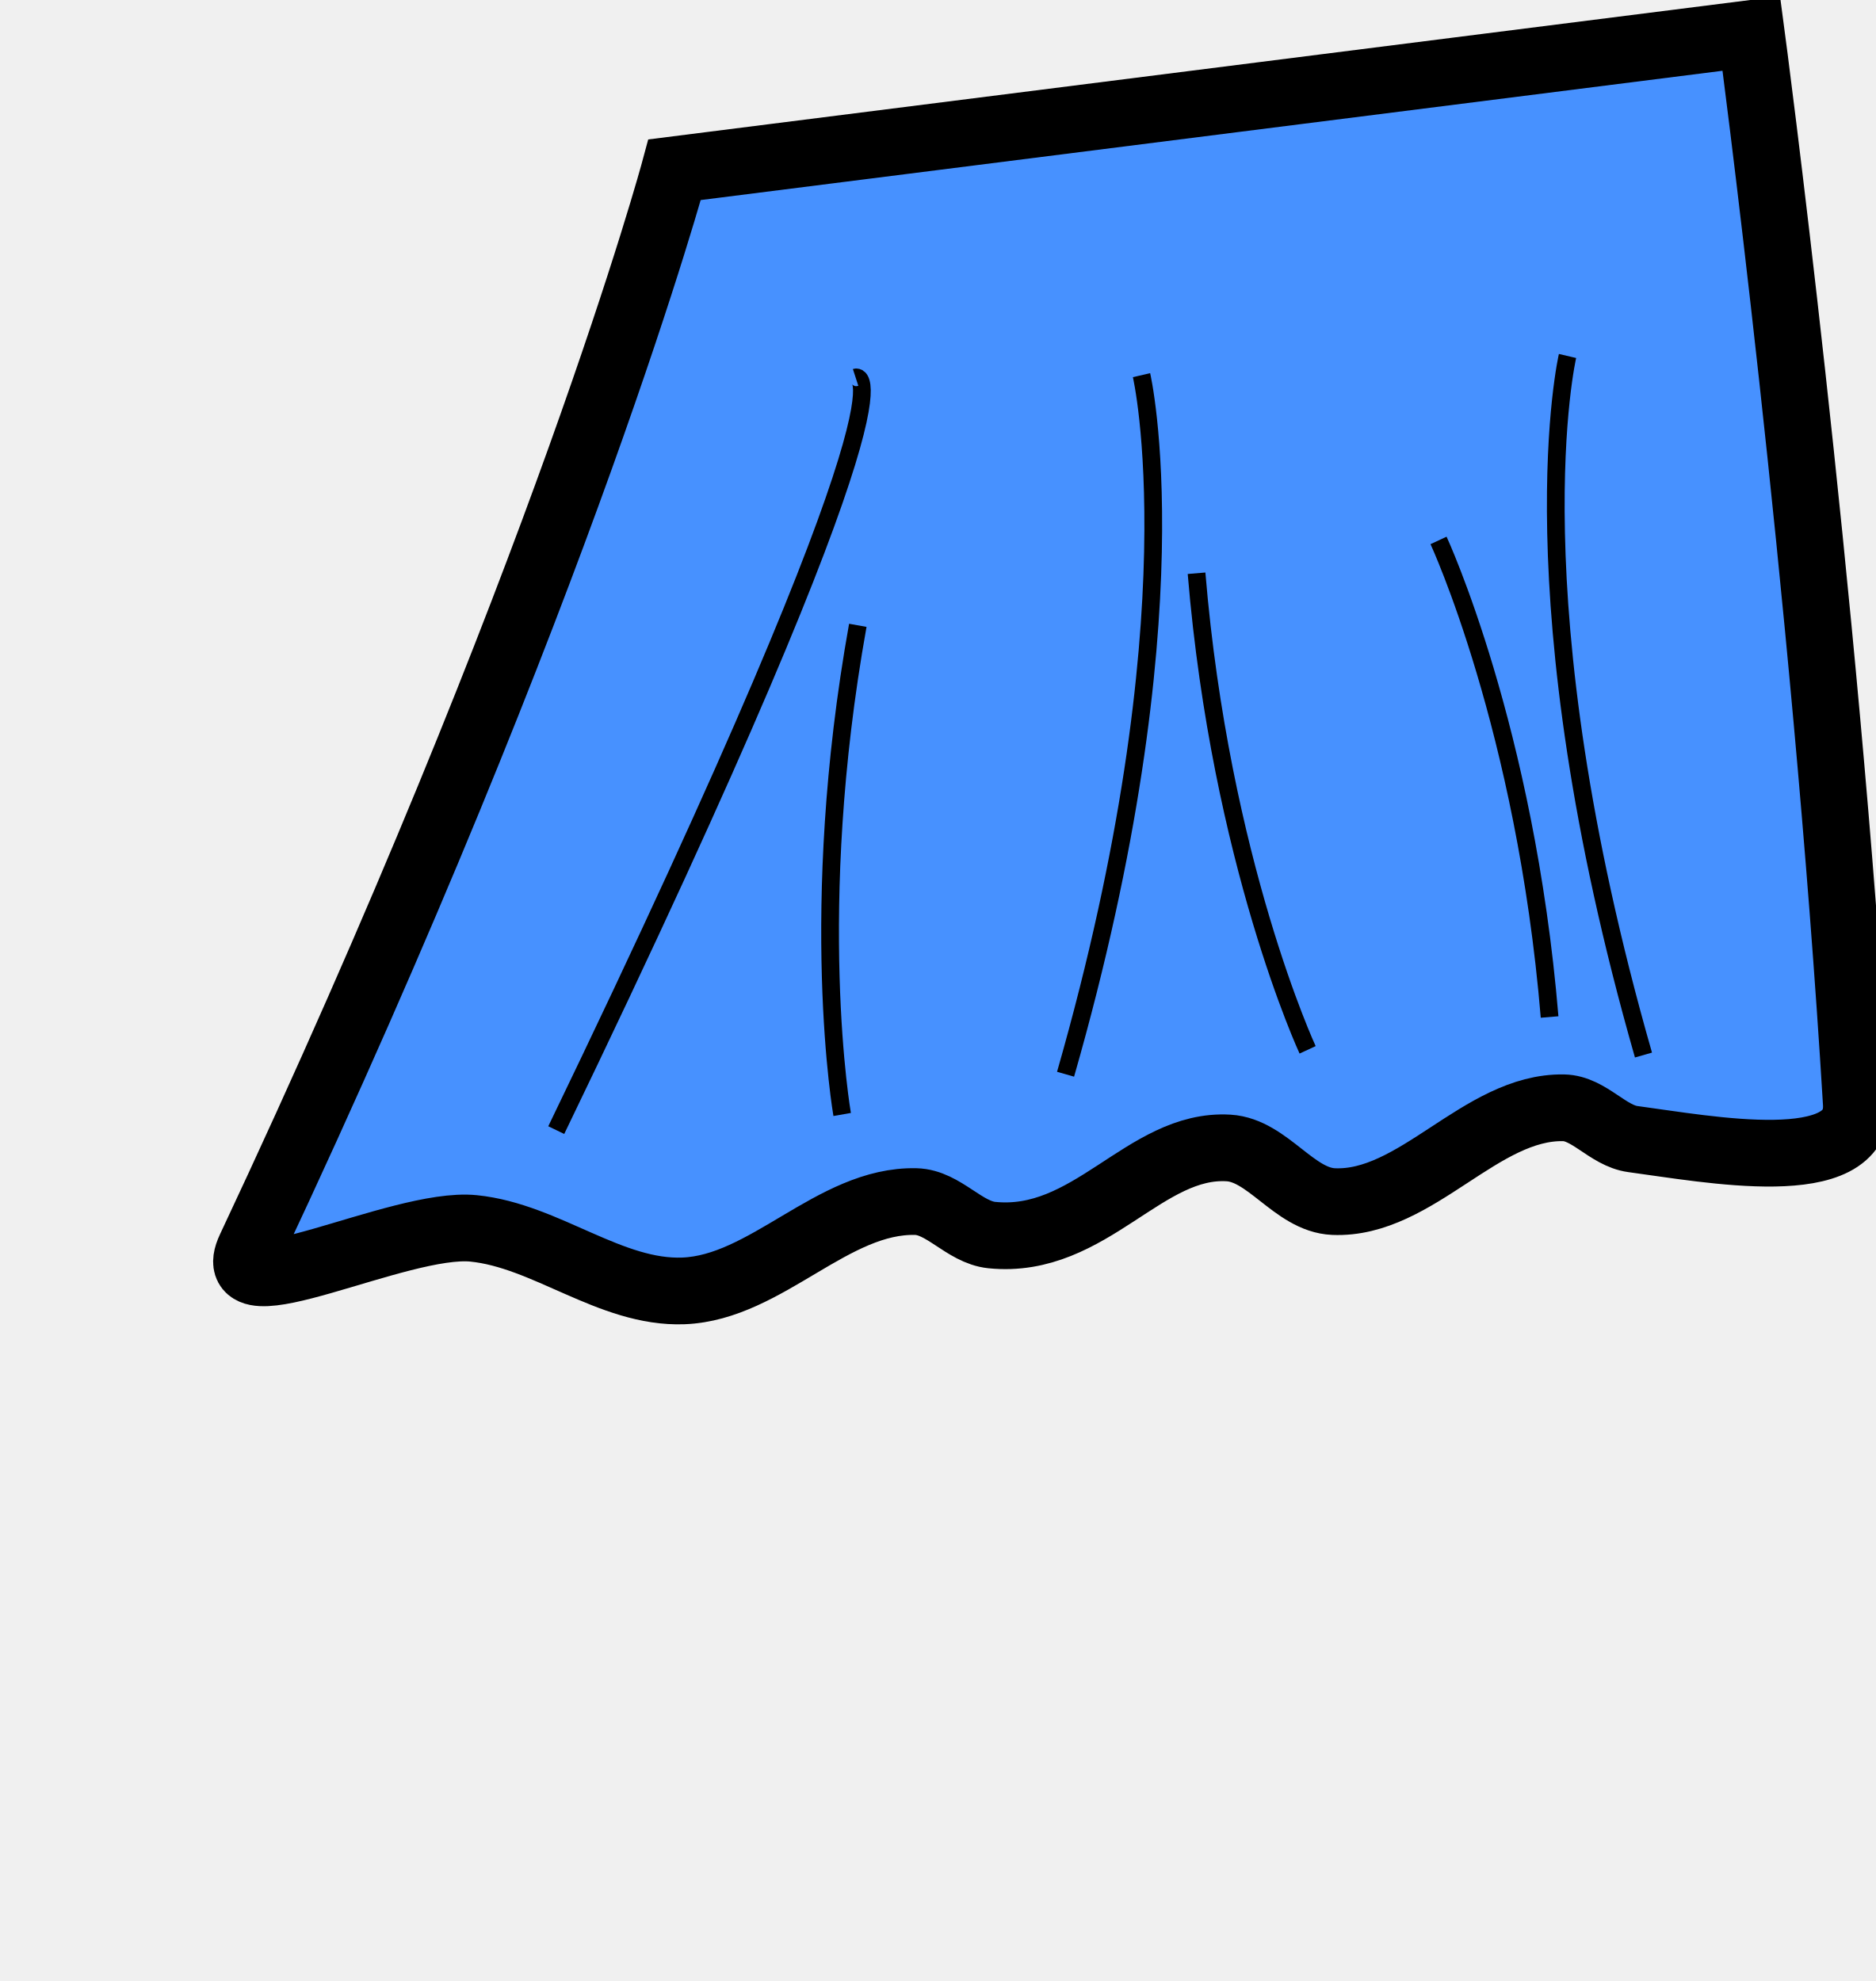
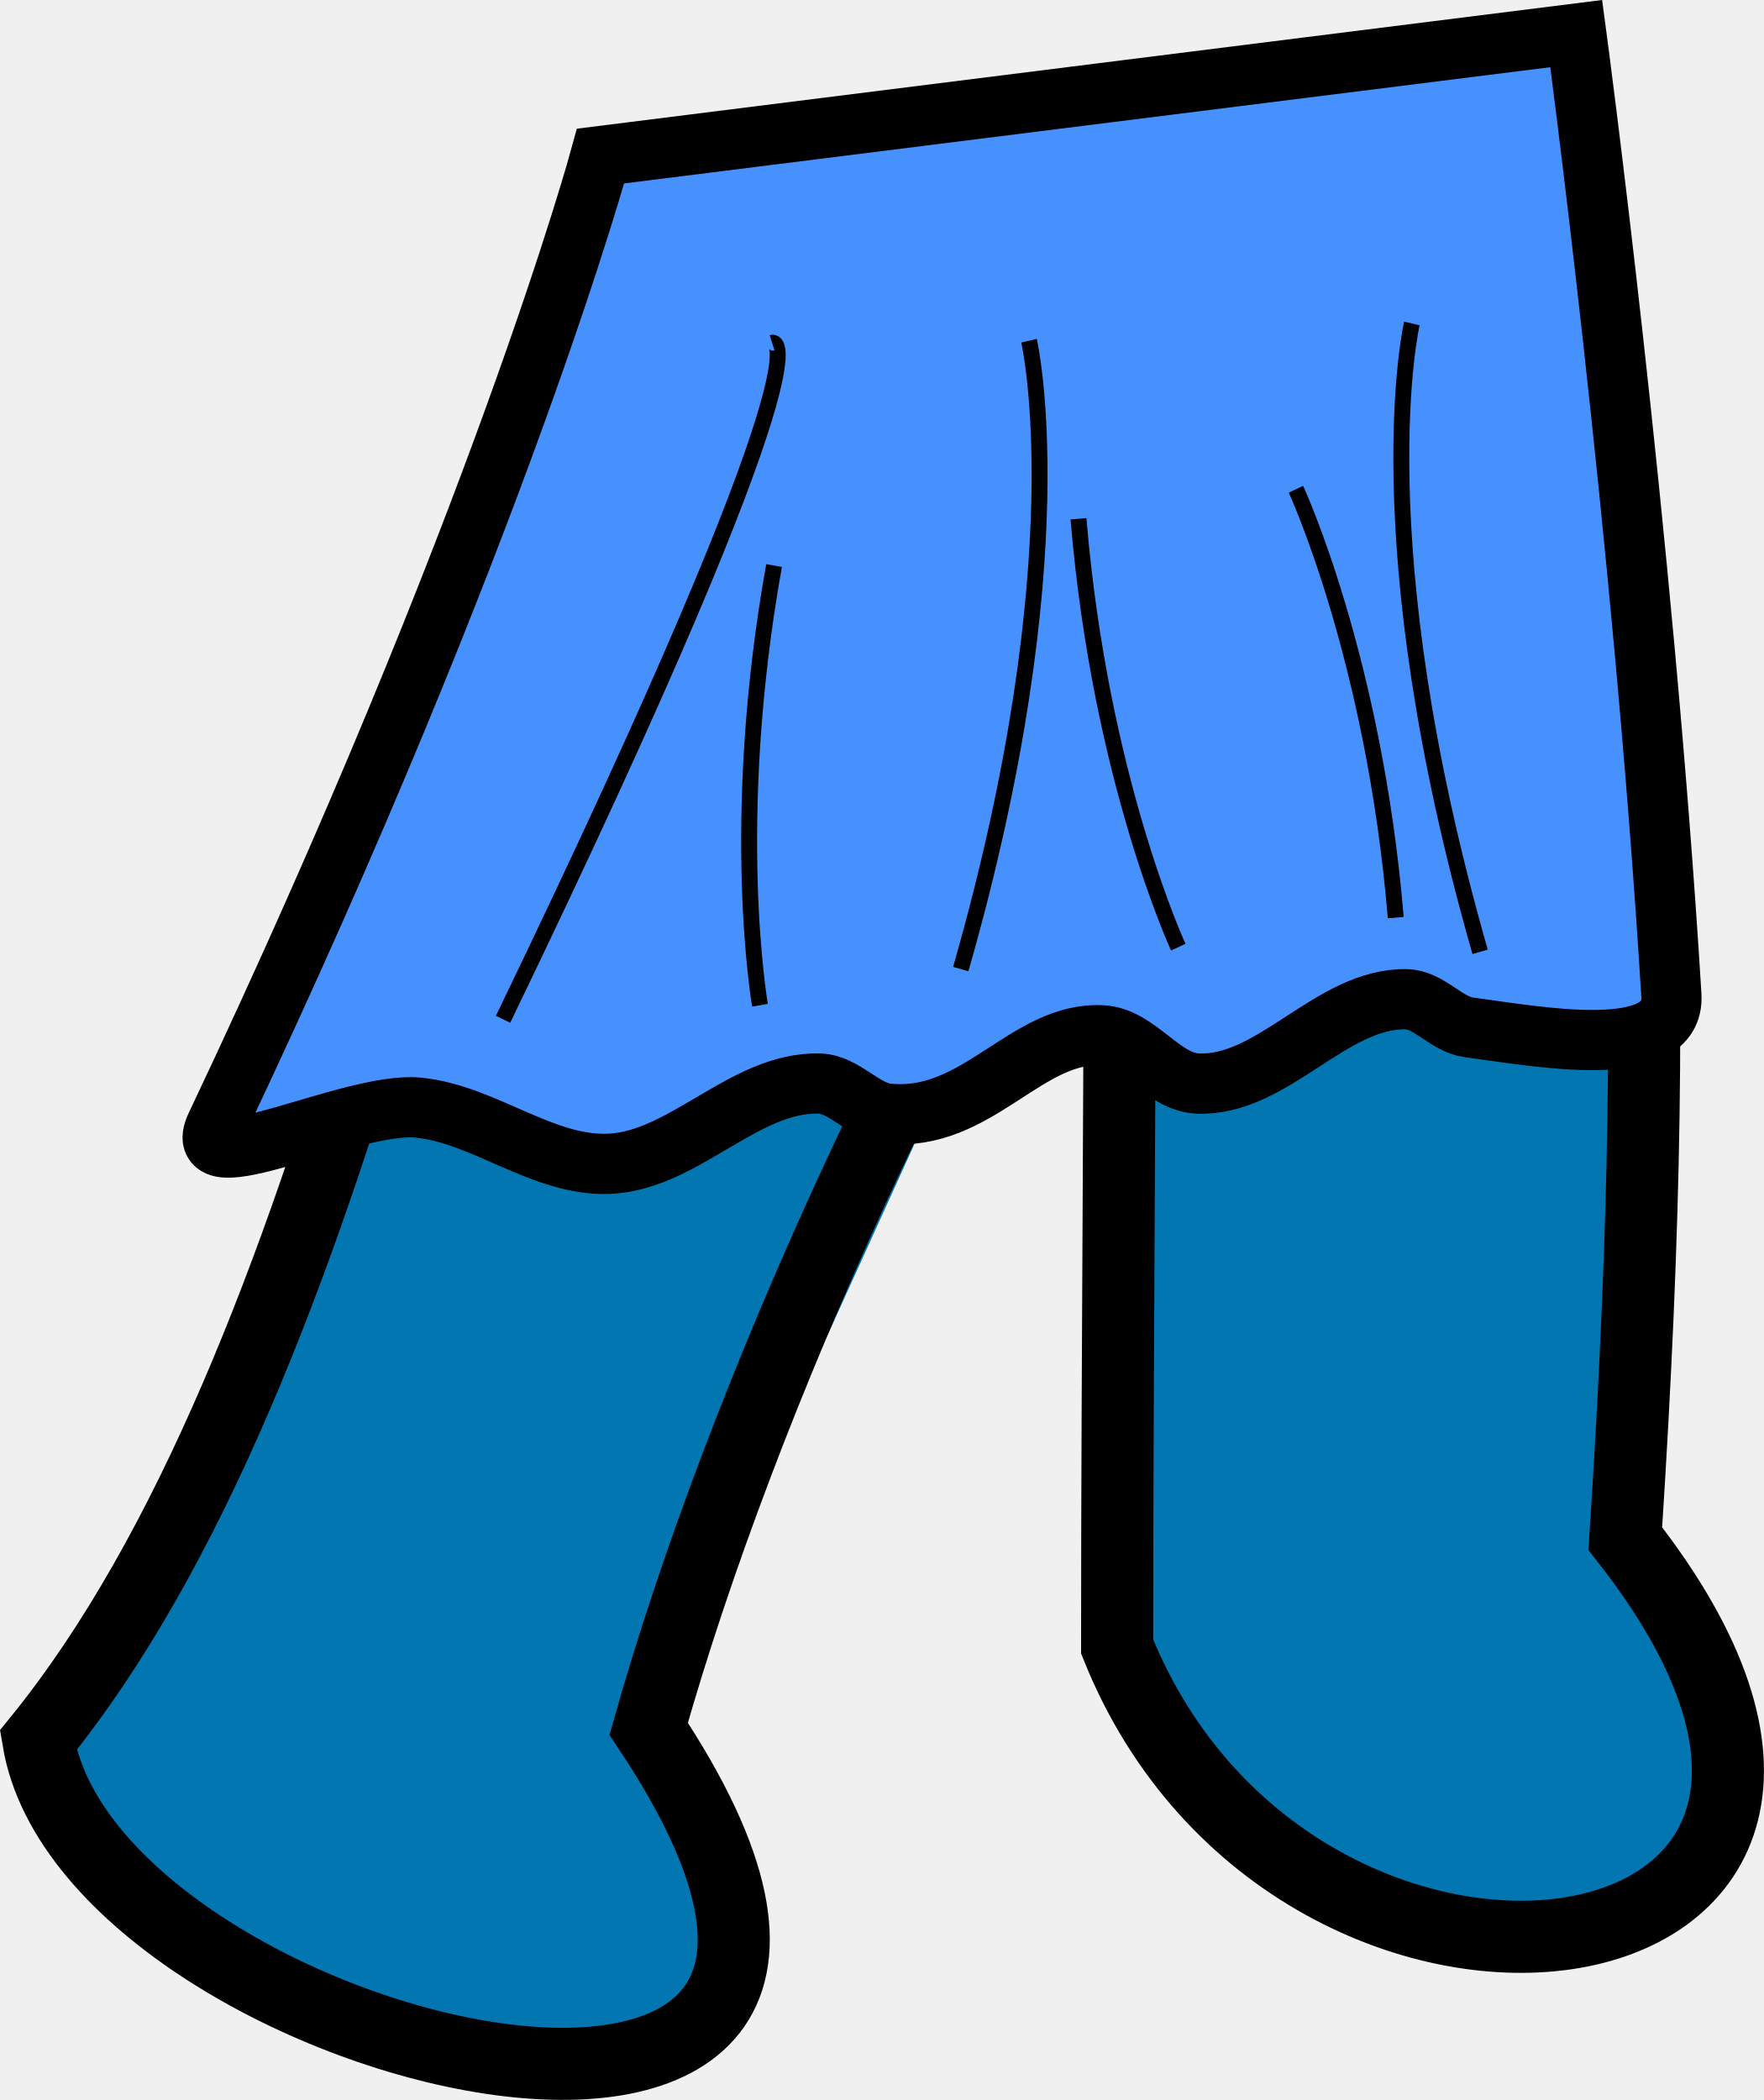
- <svg xmlns="http://www.w3.org/2000/svg" width="28.046mm" height="29.633mm" viewBox="0 0 28.046 29.633" version="1.1" id="svg2007">
+ <svg xmlns="http://www.w3.org/2000/svg" id="svg2007" version="1.1" viewBox="0 0 29.356 34.948" height="34.948mm" width="29.356mm">
  <defs id="defs2001" />
-   <g id="layer1" transform="translate(-78.95923,-134.0167)" />
-   <g id="layer2">
-     <path style="fill:#4791ff;fill-opacity:1;stroke:#000000;stroke-width:0.998;stroke-linecap:butt;stroke-linejoin:miter;stroke-miterlimit:4;stroke-dasharray:none;stroke-opacity:1" d="M 10.089,2.539 26.192,0.501 c 0,0 1.103,8.285 1.57,16.003 0.068,1.126 -2.223,0.684 -3.341,0.535 -0.375,-0.05 -0.657,-0.461 -1.036,-0.468 -1.239,-0.023 -2.203,1.456 -3.441,1.403 -0.587,-0.025 -0.984,-0.767 -1.57,-0.802 -1.256,-0.075 -2.068,1.453 -3.541,1.303 -0.412,-0.042 -0.722,-0.491 -1.136,-0.501 -1.241,-0.03 -2.235,1.288 -3.475,1.336 C 9.132,19.352 8.169,18.484 7.083,18.375 5.97,18.263 3.266,19.687 3.742,18.675 8.428,8.704 10.089,2.539 10.089,2.539 Z" id="path824" />
-     <path style="fill:none;stroke:#000000;stroke-width:0.265px;stroke-linecap:butt;stroke-linejoin:miter;stroke-opacity:1" d="M 8.319,16.905 C 13.931,5.278 12.796,5.646 12.796,5.646" id="path826" />
-     <path style="fill:none;stroke:#000000;stroke-width:0.265px;stroke-linecap:butt;stroke-linejoin:miter;stroke-opacity:1" d="m 12.829,9.354 c -0.768,4.276 -0.234,7.317 -0.234,7.317" id="path828" />
-     <path style="fill:none;stroke:#000000;stroke-width:0.265px;stroke-linecap:butt;stroke-linejoin:miter;stroke-opacity:1" d="M 15.936,16.069 C 17.907,9.187 17.072,5.612 17.072,5.612" id="path830" />
-     <path style="fill:none;stroke:#000000;stroke-width:0.265px;stroke-linecap:butt;stroke-linejoin:miter;stroke-opacity:1" d="m 17.895,8.575 c 0.361,4.33 1.661,7.129 1.661,7.129" id="path828-1" />
-     <path style="fill:none;stroke:#000000;stroke-width:0.265px;stroke-linecap:butt;stroke-linejoin:miter;stroke-opacity:1" d="M 23.175,15.213 C 22.814,10.883 21.514,8.084 21.514,8.084" id="path828-1-6" />
-     <path style="fill:none;stroke:#000000;stroke-width:0.265px;stroke-linecap:butt;stroke-linejoin:miter;stroke-opacity:1" d="M 24.579,15.782 C 22.608,8.9 23.443,5.325 23.443,5.325" id="path830-6" />
+   <g transform="translate(-78.90636,-133.9586)" id="layer1">
+     <g transform="translate(78.90636,133.4087)" id="g1480">
+       <g style="display:inline" transform="translate(-81.70592,-154.4556)" id="layer1-7" />
+       <g transform="translate(-5.127945,-51.14946)" id="layer3">
+         <path id="path831-5" d="m 31.278,52.548 c 0.124,9.51 1.596,14.061 0.898,24.757 5.989,7.622 -5.466,9.257 -8.457,1.795 0,-4.947 0.061,-10.809 0.047,-15.733 -3.052,4.578 -6.272,11.542 -7.843,17.103 6.067,9.1 -9.274,5.51 -10.158,0.189 5.089,-6.264 7.053,-18.83 9.506,-26.364 5.589,-0.939 10.922,-1.641 16.007,-1.748 z" style="opacity:1;fill:#ffffff;fill-opacity:1;stroke:none;stroke-width:1.2;stroke-linecap:butt;stroke-linejoin:miter;stroke-miterlimit:4;stroke-dasharray:none;stroke-opacity:1" />
+         <path id="path857" d="m 15.27,54.296 c -0.528,2.533 6.447,6.512 8.92,7.985 4.741,-1.551 7.056,-4.215 7.607,-7.654 0.551,-3.439 0.378,22.679 0.378,22.679 0,0 2.679,4.233 0.567,5.764 -2.112,1.531 -7.638,-0.211 -9.024,-3.969 -1.386,-3.758 0.472,-16.82 0.472,-16.82 l -8.268,18.19 c 0,0 2.808,4.177 0.331,5.764 -2.477,1.587 -11.649,-3.642 -10.489,-5.575 2.884,-4.806 7.654,-18.521 7.654,-18.521 0,0 2.38,-10.376 1.852,-7.843 z" style="fill:#0276b1;fill-opacity:1;stroke:none;stroke-width:0.265px;stroke-linecap:butt;stroke-linejoin:miter;stroke-opacity:1" />
+       </g>
+       <g transform="translate(-5.127945,-51.14946)" style="display:inline" id="layer2-7">
+         <path id="path831" d="m 31.278,52.548 c 1.059,9.51 1.596,14.061 0.898,24.757 5.989,7.622 -5.466,9.257 -8.457,1.795 0,-4.947 0.061,-10.809 0.047,-15.733 -3.052,4.578 -6.272,11.542 -7.843,17.103 6.067,9.1 -9.274,5.51 -10.158,0.189 C 10.854,74.396 12.817,61.83 15.27,54.296" style="opacity:1;fill:none;fill-opacity:1;stroke:#000000;stroke-width:1.2;stroke-linecap:butt;stroke-linejoin:miter;stroke-miterlimit:4;stroke-dasharray:none;stroke-opacity:1" />
+       </g>
+     </g>
+   </g>
+   <g transform="translate(0.052868,0.05808953)" id="layer2">
+     <path id="path824" d="m 9.942,2.539 16.237,-2.038 c 0,0 1.112,8.285 1.583,16.003 0.069,1.126 -2.242,0.684 -3.369,0.535 -0.379,-0.05 -0.662,-0.461 -1.044,-0.468 -1.249,-0.023 -2.222,1.456 -3.47,1.403 -0.592,-0.025 -0.992,-0.767 -1.583,-0.802 -1.266,-0.075 -2.085,1.453 -3.571,1.303 -0.415,-0.042 -0.728,-0.491 -1.145,-0.501 -1.251,-0.03 -2.253,1.288 -3.503,1.336 C 8.976,19.352 8.006,18.484 6.91,18.375 5.789,18.263 3.062,19.687 3.542,18.675 8.267,8.704 9.942,2.539 9.942,2.539 Z" style="fill:#4791ff;fill-opacity:1;stroke:#000000;stroke-width:1.002;stroke-linecap:butt;stroke-linejoin:miter;stroke-miterlimit:4;stroke-dasharray:none;stroke-opacity:1" />
+     <path id="path826" d="M 8.319,16.905 C 13.931,5.278 12.796,5.646 12.796,5.646" style="fill:none;stroke:#000000;stroke-width:0.265px;stroke-linecap:butt;stroke-linejoin:miter;stroke-opacity:1" />
+     <path id="path828" d="m 12.829,9.354 c -0.768,4.276 -0.234,7.317 -0.234,7.317" style="fill:none;stroke:#000000;stroke-width:0.265px;stroke-linecap:butt;stroke-linejoin:miter;stroke-opacity:1" />
+     <path id="path830" d="M 15.936,16.069 C 17.907,9.187 17.072,5.612 17.072,5.612" style="fill:none;stroke:#000000;stroke-width:0.265px;stroke-linecap:butt;stroke-linejoin:miter;stroke-opacity:1" />
+     <path id="path828-1" d="m 17.895,8.575 c 0.361,4.33 1.661,7.129 1.661,7.129" style="fill:none;stroke:#000000;stroke-width:0.265px;stroke-linecap:butt;stroke-linejoin:miter;stroke-opacity:1" />
+     <path id="path828-1-6" d="M 23.175,15.213 C 22.814,10.883 21.514,8.084 21.514,8.084" style="fill:none;stroke:#000000;stroke-width:0.265px;stroke-linecap:butt;stroke-linejoin:miter;stroke-opacity:1" />
+     <path id="path830-6" d="M 24.579,15.782 C 22.608,8.9 23.443,5.325 23.443,5.325" style="fill:none;stroke:#000000;stroke-width:0.265px;stroke-linecap:butt;stroke-linejoin:miter;stroke-opacity:1" />
  </g>
</svg>
